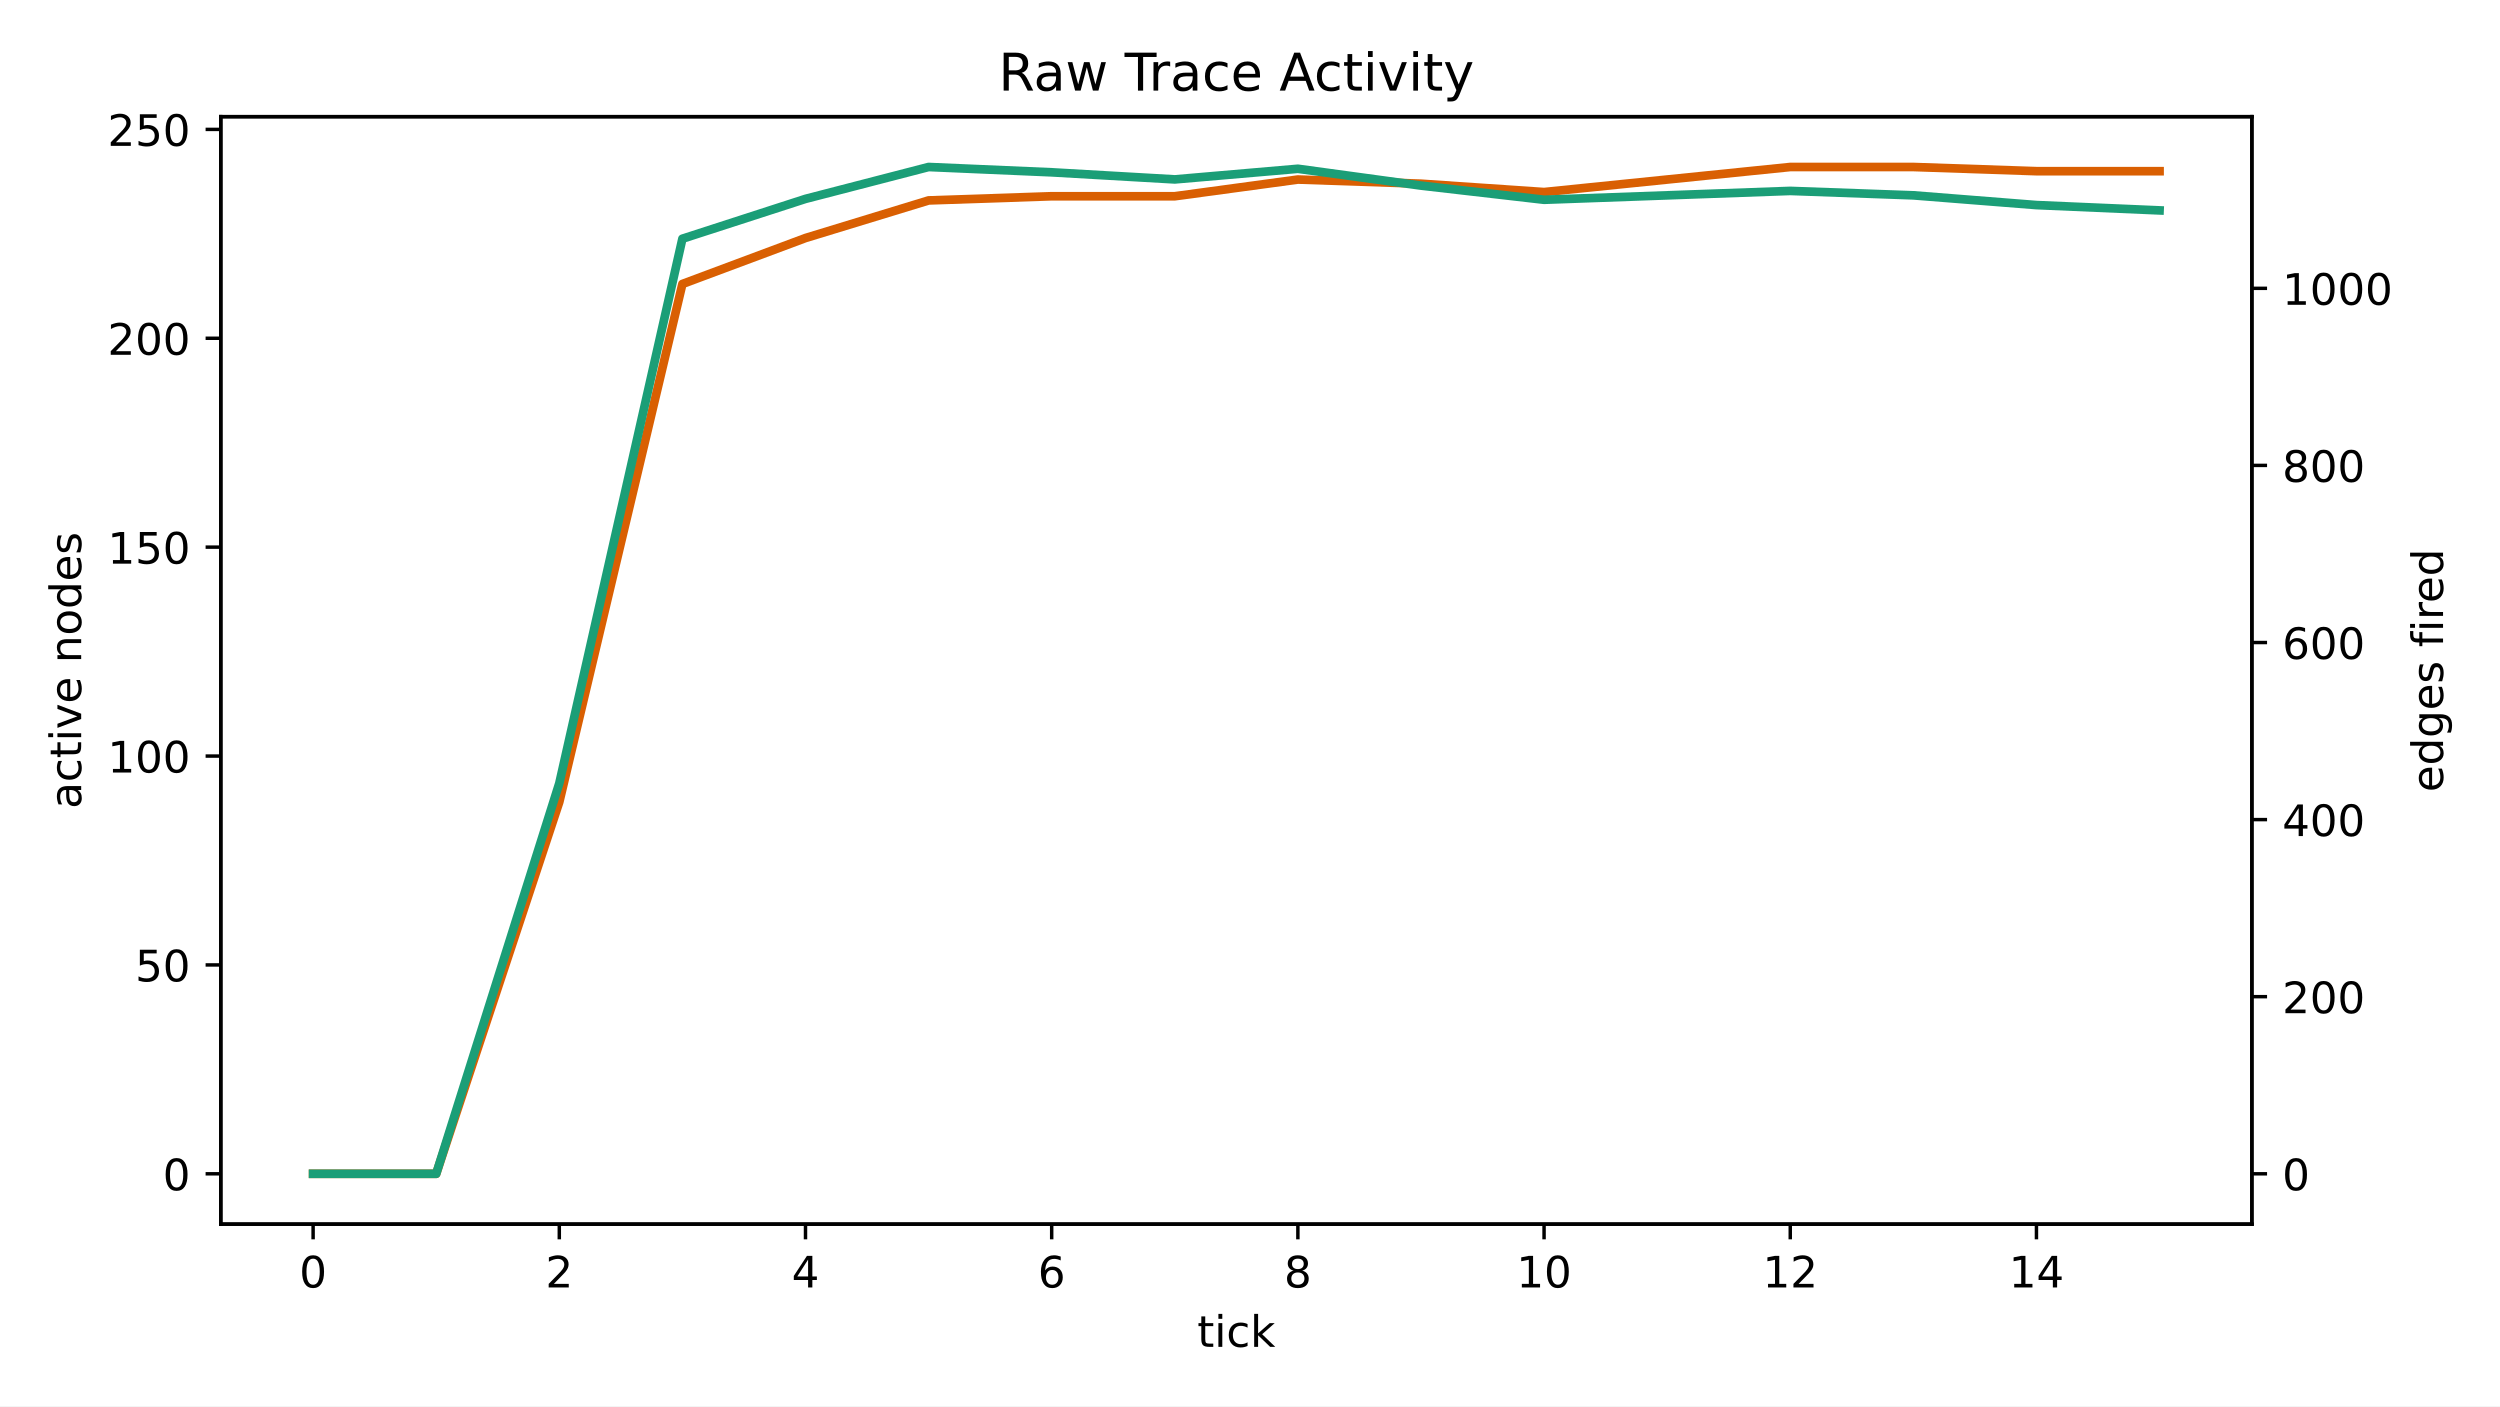
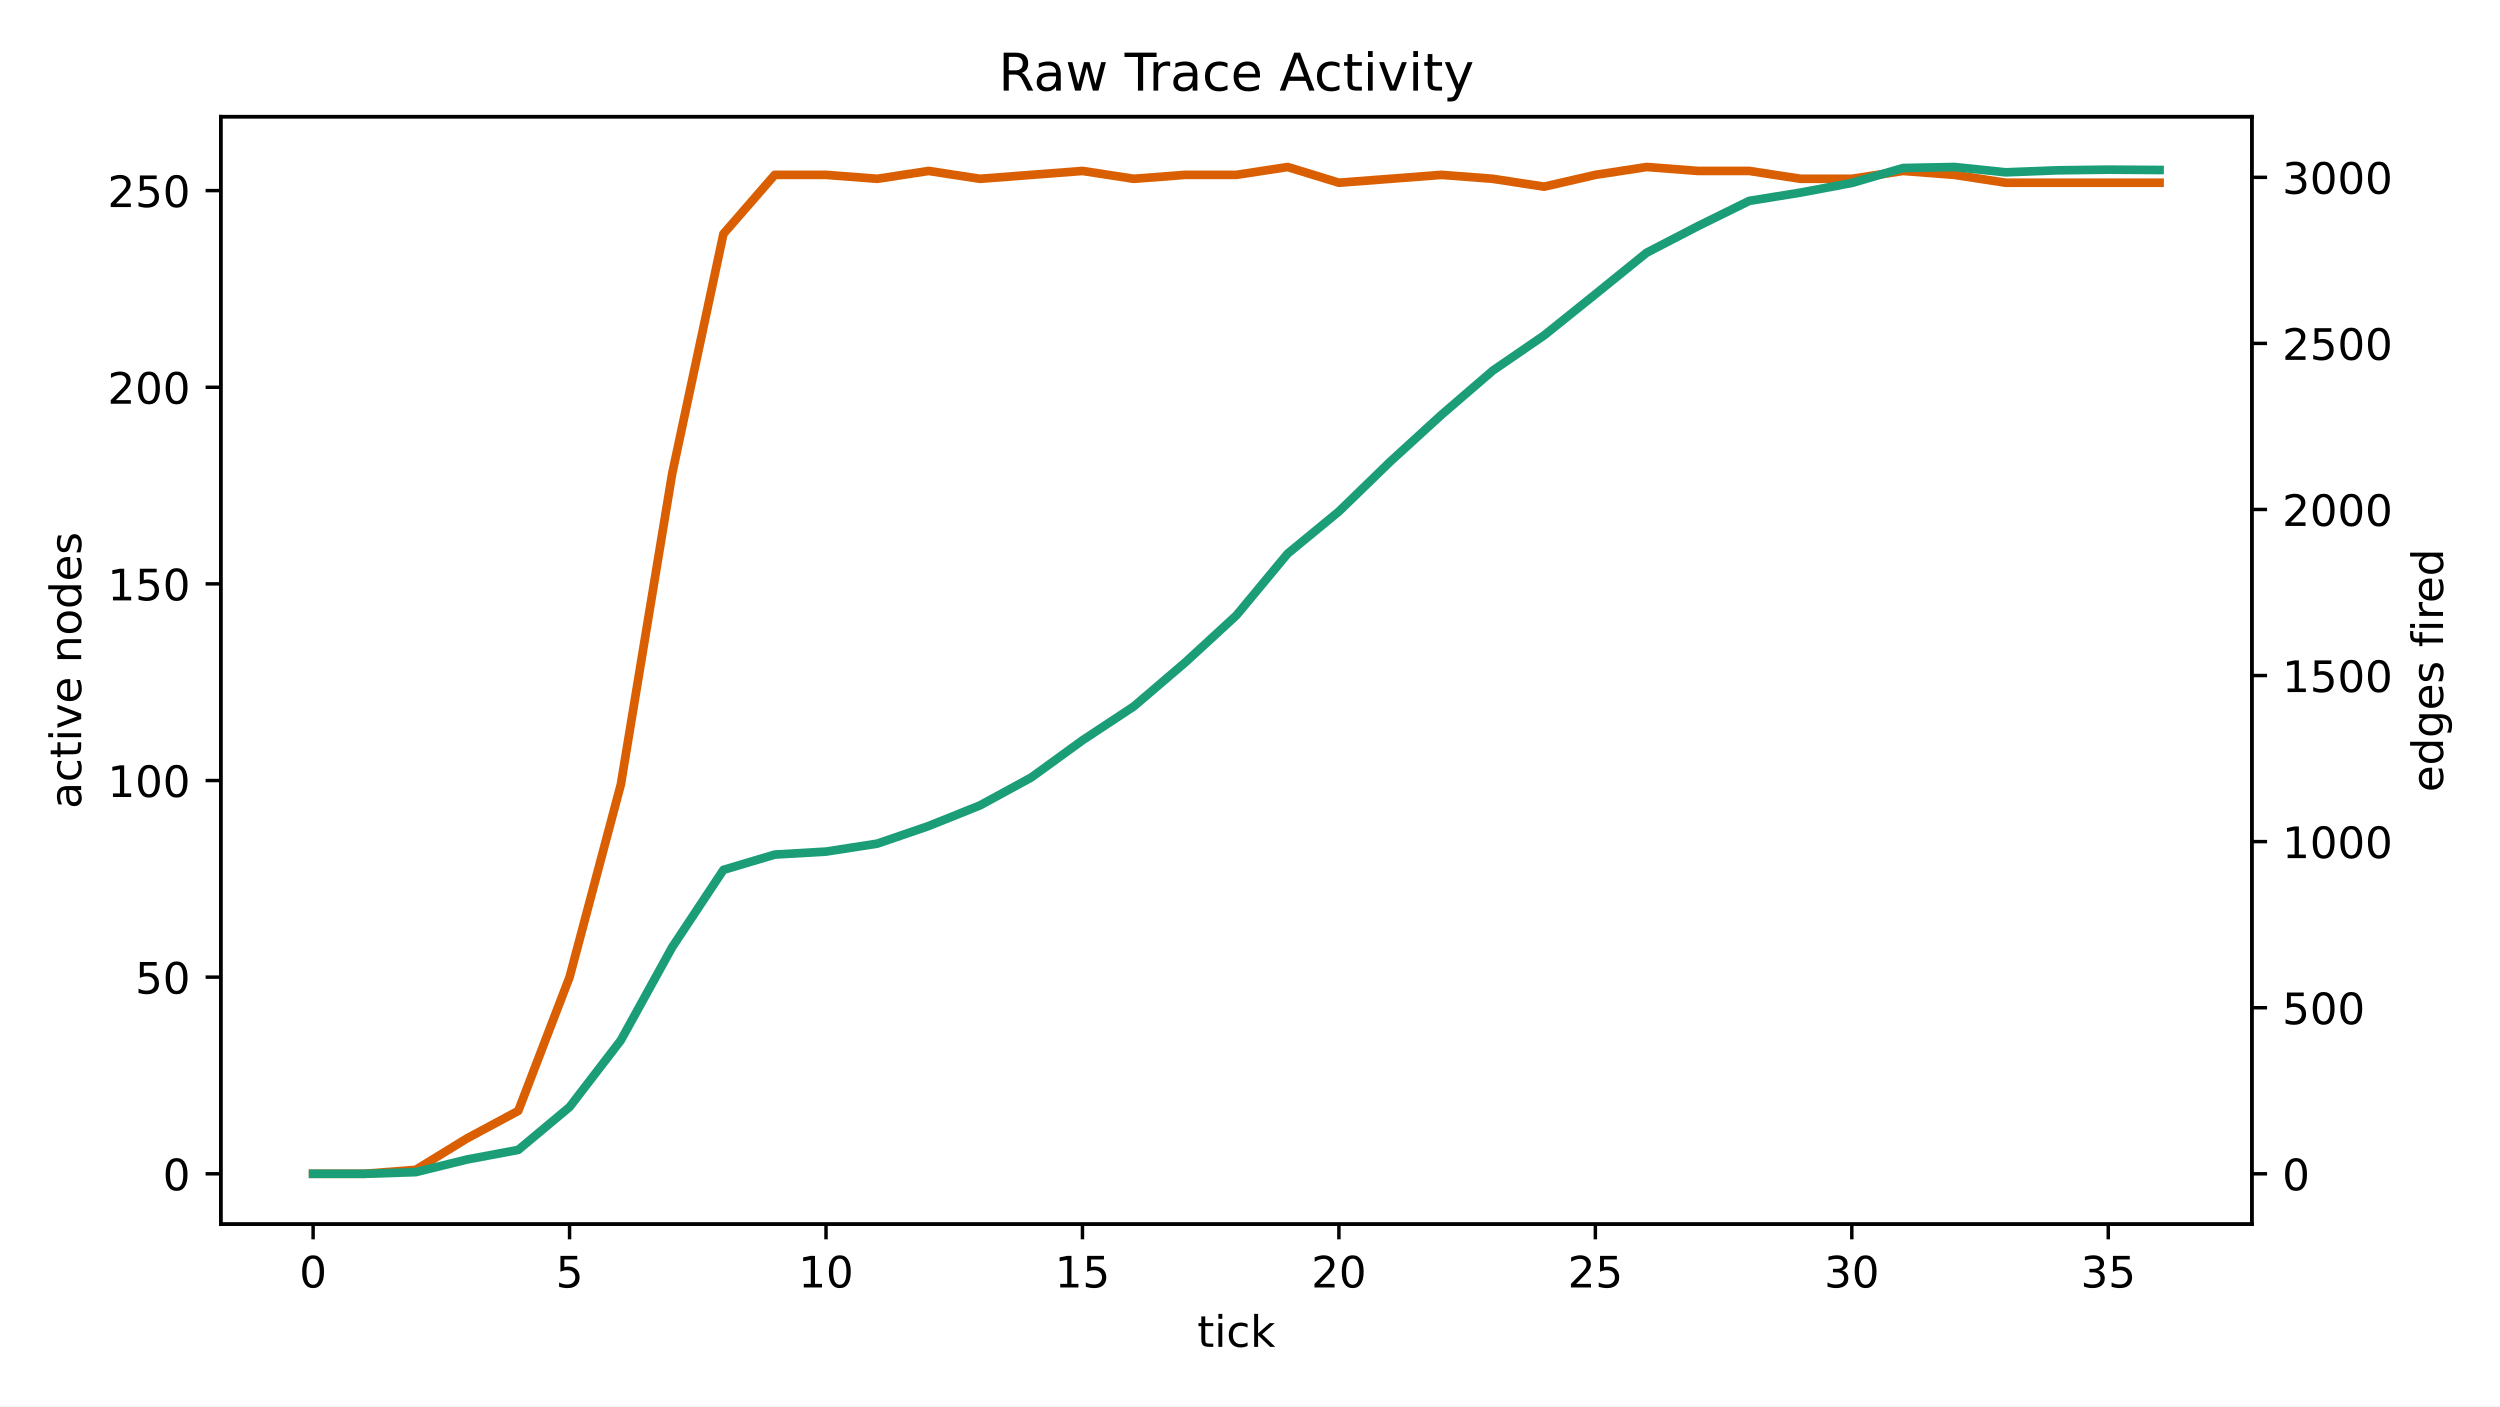
<svg xmlns="http://www.w3.org/2000/svg" xmlns:xlink="http://www.w3.org/1999/xlink" width="576pt" height="324pt" viewBox="0 0 576 324" version="1.1">
  <defs>
    <style type="text/css">*{stroke-linejoin: round; stroke-linecap: butt}</style>
  </defs>
  <g id="figure_1">
    <g id="patch_1">
      <path d="M 0 324  L 576 324  L 576 0  L 0 0  z " style="fill: #ffffff" />
    </g>
    <g id="axes_1">
      <g id="patch_2">
        <path d="M 50.87 282.04  L 518.83 282.04  L 518.83 26.88  L 50.87 26.88  z " style="fill: #ffffff" />
      </g>
      <g id="matplotlib.axis_1">
        <g id="xtick_1">
          <g id="line2d_1">
            <defs>
-               <path id="m3a7f577f02" d="M 0 0  L 0 3.5  " style="stroke: #000000; stroke-width: 0.8" />
-             </defs>
-             <g>
-               <use xlink:href="#m3a7f577f02" x="72.141" y="282.04" style="stroke: #000000; stroke-width: 0.8" />
+               <path id="m7f657292bb" d="M 0 0  L 0 3.5  " style="stroke: #000000; stroke-width: 0.8" />
+             </defs>
+             <g>
+               <use xlink:href="#m7f657292bb" x="72.141" y="282.04" style="stroke: #000000; stroke-width: 0.8" />
            </g>
          </g>
          <g id="text_1">
            <g transform="translate(68.95966 296.6384) scale(0.1 -0.1)">
              <defs>
                <path id="DejaVuSans-30" d="M 2034 4250  Q 1547 4250 1301 3770  Q 1056 3291 1056 2328  Q 1056 1369 1301 889  Q 1547 409 2034 409  Q 2525 409 2770 889  Q 3016 1369 3016 2328  Q 3016 3291 2770 3770  Q 2525 4250 2034 4250  z M 2034 4750  Q 2819 4750 3233 4129  Q 3647 3509 3647 2328  Q 3647 1150 3233 529  Q 2819 -91 2034 -91  Q 1250 -91 836 529  Q 422 1150 422 2328  Q 422 3509 836 4129  Q 1250 4750 2034 4750  z " transform="scale(0.015625)" />
              </defs>
              <use xlink:href="#DejaVuSans-30" />
            </g>
          </g>
        </g>
        <g id="xtick_2">
          <g id="line2d_2">
            <g>
-               <use xlink:href="#m3a7f577f02" x="128.863" y="282.04" style="stroke: #000000; stroke-width: 0.8" />
+               <use xlink:href="#m7f657292bb" x="131.227" y="282.04" style="stroke: #000000; stroke-width: 0.8" />
            </g>
          </g>
          <g id="text_2">
-             <g transform="translate(125.6821 296.6384) scale(0.1 -0.1)">
+             <g transform="translate(128.0455 296.6384) scale(0.1 -0.1)">
+               <defs>
+                 <path id="DejaVuSans-35" d="M 691 4666  L 3169 4666  L 3169 4134  L 1269 4134  L 1269 2991  Q 1406 3038 1543 3061  Q 1681 3084 1819 3084  Q 2600 3084 3056 2656  Q 3513 2228 3513 1497  Q 3513 744 3044 326  Q 2575 -91 1722 -91  Q 1428 -91 1123 -41  Q 819 9 494 109  L 494 744  Q 775 591 1075 516  Q 1375 441 1709 441  Q 2250 441 2565 725  Q 2881 1009 2881 1497  Q 2881 1984 2565 2268  Q 2250 2553 1709 2553  Q 1456 2553 1204 2497  Q 953 2441 691 2322  L 691 4666  z " transform="scale(0.015625)" />
+               </defs>
+               <use xlink:href="#DejaVuSans-35" />
+             </g>
+           </g>
+         </g>
+         <g id="xtick_3">
+           <g id="line2d_3">
+             <g>
+               <use xlink:href="#m7f657292bb" x="190.313" y="282.04" style="stroke: #000000; stroke-width: 0.8" />
+             </g>
+           </g>
+           <g id="text_3">
+             <g transform="translate(183.9501 296.6384) scale(0.1 -0.1)">
+               <defs>
+                 <path id="DejaVuSans-31" d="M 794 531  L 1825 531  L 1825 4091  L 703 3866  L 703 4441  L 1819 4666  L 2450 4666  L 2450 531  L 3481 531  L 3481 0  L 794 0  L 794 531  z " transform="scale(0.015625)" />
+               </defs>
+               <use xlink:href="#DejaVuSans-31" />
+               <use xlink:href="#DejaVuSans-30" transform="translate(63.62305 0)" />
+             </g>
+           </g>
+         </g>
+         <g id="xtick_4">
+           <g id="line2d_4">
+             <g>
+               <use xlink:href="#m7f657292bb" x="249.398" y="282.04" style="stroke: #000000; stroke-width: 0.8" />
+             </g>
+           </g>
+           <g id="text_4">
+             <g transform="translate(243.036 296.6384) scale(0.1 -0.1)">
+               <use xlink:href="#DejaVuSans-31" />
+               <use xlink:href="#DejaVuSans-35" transform="translate(63.62305 0)" />
+             </g>
+           </g>
+         </g>
+         <g id="xtick_5">
+           <g id="line2d_5">
+             <g>
+               <use xlink:href="#m7f657292bb" x="308.484" y="282.04" style="stroke: #000000; stroke-width: 0.8" />
+             </g>
+           </g>
+           <g id="text_5">
+             <g transform="translate(302.1218 296.6384) scale(0.1 -0.1)">
              <defs>
                <path id="DejaVuSans-32" d="M 1228 531  L 3431 531  L 3431 0  L 469 0  L 469 531  Q 828 903 1448 1529  Q 2069 2156 2228 2338  Q 2531 2678 2651 2914  Q 2772 3150 2772 3378  Q 2772 3750 2511 3984  Q 2250 4219 1831 4219  Q 1534 4219 1204 4116  Q 875 4013 500 3803  L 500 4441  Q 881 4594 1212 4672  Q 1544 4750 1819 4750  Q 2544 4750 2975 4387  Q 3406 4025 3406 3419  Q 3406 3131 3298 2873  Q 3191 2616 2906 2266  Q 2828 2175 2409 1742  Q 1991 1309 1228 531  z " transform="scale(0.015625)" />
              </defs>
              <use xlink:href="#DejaVuSans-32" />
-             </g>
-           </g>
-         </g>
-         <g id="xtick_3">
-           <g id="line2d_3">
-             <g>
-               <use xlink:href="#m3a7f577f02" x="185.586" y="282.04" style="stroke: #000000; stroke-width: 0.8" />
-             </g>
-           </g>
-           <g id="text_3">
-             <g transform="translate(182.4045 296.6384) scale(0.1 -0.1)">
-               <defs>
-                 <path id="DejaVuSans-34" d="M 2419 4116  L 825 1625  L 2419 1625  L 2419 4116  z M 2253 4666  L 3047 4666  L 3047 1625  L 3713 1625  L 3713 1100  L 3047 1100  L 3047 0  L 2419 0  L 2419 1100  L 313 1100  L 313 1709  L 2253 4666  z " transform="scale(0.015625)" />
-               </defs>
-               <use xlink:href="#DejaVuSans-34" />
-             </g>
-           </g>
-         </g>
-         <g id="xtick_4">
-           <g id="line2d_4">
-             <g>
-               <use xlink:href="#m3a7f577f02" x="242.308" y="282.04" style="stroke: #000000; stroke-width: 0.8" />
-             </g>
-           </g>
-           <g id="text_4">
-             <g transform="translate(239.1269 296.6384) scale(0.1 -0.1)">
-               <defs>
-                 <path id="DejaVuSans-36" d="M 2113 2584  Q 1688 2584 1439 2293  Q 1191 2003 1191 1497  Q 1191 994 1439 701  Q 1688 409 2113 409  Q 2538 409 2786 701  Q 3034 994 3034 1497  Q 3034 2003 2786 2293  Q 2538 2584 2113 2584  z M 3366 4563  L 3366 3988  Q 3128 4100 2886 4159  Q 2644 4219 2406 4219  Q 1781 4219 1451 3797  Q 1122 3375 1075 2522  Q 1259 2794 1537 2939  Q 1816 3084 2150 3084  Q 2853 3084 3261 2657  Q 3669 2231 3669 1497  Q 3669 778 3244 343  Q 2819 -91 2113 -91  Q 1303 -91 875 529  Q 447 1150 447 2328  Q 447 3434 972 4092  Q 1497 4750 2381 4750  Q 2619 4750 2861 4703  Q 3103 4656 3366 4563  z " transform="scale(0.015625)" />
-               </defs>
-               <use xlink:href="#DejaVuSans-36" />
-             </g>
-           </g>
-         </g>
-         <g id="xtick_5">
-           <g id="line2d_5">
-             <g>
-               <use xlink:href="#m3a7f577f02" x="299.031" y="282.04" style="stroke: #000000; stroke-width: 0.8" />
-             </g>
-           </g>
-           <g id="text_5">
-             <g transform="translate(295.8494 296.6384) scale(0.1 -0.1)">
-               <defs>
-                 <path id="DejaVuSans-38" d="M 2034 2216  Q 1584 2216 1326 1975  Q 1069 1734 1069 1313  Q 1069 891 1326 650  Q 1584 409 2034 409  Q 2484 409 2743 651  Q 3003 894 3003 1313  Q 3003 1734 2745 1975  Q 2488 2216 2034 2216  z M 1403 2484  Q 997 2584 770 2862  Q 544 3141 544 3541  Q 544 4100 942 4425  Q 1341 4750 2034 4750  Q 2731 4750 3128 4425  Q 3525 4100 3525 3541  Q 3525 3141 3298 2862  Q 3072 2584 2669 2484  Q 3125 2378 3379 2068  Q 3634 1759 3634 1313  Q 3634 634 3220 271  Q 2806 -91 2034 -91  Q 1263 -91 848 271  Q 434 634 434 1313  Q 434 1759 690 2068  Q 947 2378 1403 2484  z M 1172 3481  Q 1172 3119 1398 2916  Q 1625 2713 2034 2713  Q 2441 2713 2670 2916  Q 2900 3119 2900 3481  Q 2900 3844 2670 4047  Q 2441 4250 2034 4250  Q 1625 4250 1398 4047  Q 1172 3844 1172 3481  z " transform="scale(0.015625)" />
-               </defs>
-               <use xlink:href="#DejaVuSans-38" />
+               <use xlink:href="#DejaVuSans-30" transform="translate(63.62305 0)" />
            </g>
          </g>
        </g>
        <g id="xtick_6">
          <g id="line2d_6">
            <g>
-               <use xlink:href="#m3a7f577f02" x="355.753" y="282.04" style="stroke: #000000; stroke-width: 0.8" />
+               <use xlink:href="#m7f657292bb" x="367.57" y="282.04" style="stroke: #000000; stroke-width: 0.8" />
            </g>
          </g>
          <g id="text_6">
-             <g transform="translate(349.3905 296.6384) scale(0.1 -0.1)">
-               <defs>
-                 <path id="DejaVuSans-31" d="M 794 531  L 1825 531  L 1825 4091  L 703 3866  L 703 4441  L 1819 4666  L 2450 4666  L 2450 531  L 3481 531  L 3481 0  L 794 0  L 794 531  z " transform="scale(0.015625)" />
-               </defs>
-               <use xlink:href="#DejaVuSans-31" />
-               <use xlink:href="#DejaVuSans-30" transform="translate(63.62305 0)" />
+             <g transform="translate(361.2077 296.6384) scale(0.1 -0.1)">
+               <use xlink:href="#DejaVuSans-32" />
+               <use xlink:href="#DejaVuSans-35" transform="translate(63.62305 0)" />
            </g>
          </g>
        </g>
        <g id="xtick_7">
          <g id="line2d_7">
            <g>
-               <use xlink:href="#m3a7f577f02" x="412.475" y="282.04" style="stroke: #000000; stroke-width: 0.8" />
+               <use xlink:href="#m7f657292bb" x="426.656" y="282.04" style="stroke: #000000; stroke-width: 0.8" />
            </g>
          </g>
          <g id="text_7">
-             <g transform="translate(406.113 296.6384) scale(0.1 -0.1)">
-               <use xlink:href="#DejaVuSans-31" />
-               <use xlink:href="#DejaVuSans-32" transform="translate(63.62305 0)" />
+             <g transform="translate(420.2936 296.6384) scale(0.1 -0.1)">
+               <defs>
+                 <path id="DejaVuSans-33" d="M 2597 2516  Q 3050 2419 3304 2112  Q 3559 1806 3559 1356  Q 3559 666 3084 287  Q 2609 -91 1734 -91  Q 1441 -91 1130 -33  Q 819 25 488 141  L 488 750  Q 750 597 1062 519  Q 1375 441 1716 441  Q 2309 441 2620 675  Q 2931 909 2931 1356  Q 2931 1769 2642 2001  Q 2353 2234 1838 2234  L 1294 2234  L 1294 2753  L 1863 2753  Q 2328 2753 2575 2939  Q 2822 3125 2822 3475  Q 2822 3834 2567 4026  Q 2313 4219 1838 4219  Q 1578 4219 1281 4162  Q 984 4106 628 3988  L 628 4550  Q 988 4650 1302 4700  Q 1616 4750 1894 4750  Q 2613 4750 3031 4423  Q 3450 4097 3450 3541  Q 3450 3153 3228 2886  Q 3006 2619 2597 2516  z " transform="scale(0.015625)" />
+               </defs>
+               <use xlink:href="#DejaVuSans-33" />
+               <use xlink:href="#DejaVuSans-30" transform="translate(63.62305 0)" />
            </g>
          </g>
        </g>
        <g id="xtick_8">
          <g id="line2d_8">
            <g>
-               <use xlink:href="#m3a7f577f02" x="469.198" y="282.04" style="stroke: #000000; stroke-width: 0.8" />
+               <use xlink:href="#m7f657292bb" x="485.742" y="282.04" style="stroke: #000000; stroke-width: 0.8" />
            </g>
          </g>
          <g id="text_8">
-             <g transform="translate(462.8354 296.6384) scale(0.1 -0.1)">
-               <use xlink:href="#DejaVuSans-31" />
-               <use xlink:href="#DejaVuSans-34" transform="translate(63.62305 0)" />
+             <g transform="translate(479.3794 296.6384) scale(0.1 -0.1)">
+               <use xlink:href="#DejaVuSans-33" />
+               <use xlink:href="#DejaVuSans-35" transform="translate(63.62305 0)" />
            </g>
          </g>
        </g>
        <g id="text_9">
          <g transform="translate(275.8562 310.3166) scale(0.1 -0.1)">
            <defs>
              <path id="DejaVuSans-74" d="M 1172 4494  L 1172 3500  L 2356 3500  L 2356 3053  L 1172 3053  L 1172 1153  Q 1172 725 1289 603  Q 1406 481 1766 481  L 2356 481  L 2356 0  L 1766 0  Q 1100 0 847 248  Q 594 497 594 1153  L 594 3053  L 172 3053  L 172 3500  L 594 3500  L 594 4494  L 1172 4494  z " transform="scale(0.015625)" />
              <path id="DejaVuSans-69" d="M 603 3500  L 1178 3500  L 1178 0  L 603 0  L 603 3500  z M 603 4863  L 1178 4863  L 1178 4134  L 603 4134  L 603 4863  z " transform="scale(0.015625)" />
              <path id="DejaVuSans-63" d="M 3122 3366  L 3122 2828  Q 2878 2963 2633 3030  Q 2388 3097 2138 3097  Q 1578 3097 1268 2742  Q 959 2388 959 1747  Q 959 1106 1268 751  Q 1578 397 2138 397  Q 2388 397 2633 464  Q 2878 531 3122 666  L 3122 134  Q 2881 22 2623 -34  Q 2366 -91 2075 -91  Q 1284 -91 818 406  Q 353 903 353 1747  Q 353 2603 823 3093  Q 1294 3584 2113 3584  Q 2378 3584 2631 3529  Q 2884 3475 3122 3366  z " transform="scale(0.015625)" />
              <path id="DejaVuSans-6b" d="M 581 4863  L 1159 4863  L 1159 1991  L 2875 3500  L 3609 3500  L 1753 1863  L 3688 0  L 2938 0  L 1159 1709  L 1159 0  L 581 0  L 581 4863  z " transform="scale(0.015625)" />
            </defs>
            <use xlink:href="#DejaVuSans-74" />
            <use xlink:href="#DejaVuSans-69" transform="translate(39.20898 0)" />
            <use xlink:href="#DejaVuSans-63" transform="translate(66.99219 0)" />
            <use xlink:href="#DejaVuSans-6b" transform="translate(121.9727 0)" />
          </g>
        </g>
      </g>
      <g id="matplotlib.axis_2">
        <g id="ytick_1">
          <g id="line2d_9">
            <defs>
-               <path id="ma73ce1a099" d="M 0 0  L -3.5 0  " style="stroke: #000000; stroke-width: 0.8" />
-             </defs>
-             <g>
-               <use xlink:href="#ma73ce1a099" x="50.87" y="270.442" style="stroke: #000000; stroke-width: 0.8" />
+               <path id="m6735a2af7d" d="M 0 0  L -3.5 0  " style="stroke: #000000; stroke-width: 0.8" />
+             </defs>
+             <g>
+               <use xlink:href="#m6735a2af7d" x="50.87" y="270.442" style="stroke: #000000; stroke-width: 0.8" />
            </g>
          </g>
          <g id="text_10">
            <g transform="translate(37.5075 274.241) scale(0.1 -0.1)">
              <use xlink:href="#DejaVuSans-30" />
            </g>
          </g>
        </g>
        <g id="ytick_2">
          <g id="line2d_10">
            <g>
-               <use xlink:href="#ma73ce1a099" x="50.87" y="222.317" style="stroke: #000000; stroke-width: 0.8" />
+               <use xlink:href="#m6735a2af7d" x="50.87" y="225.136" style="stroke: #000000; stroke-width: 0.8" />
            </g>
          </g>
          <g id="text_11">
-             <g transform="translate(31.145 226.1158) scale(0.1 -0.1)">
-               <defs>
-                 <path id="DejaVuSans-35" d="M 691 4666  L 3169 4666  L 3169 4134  L 1269 4134  L 1269 2991  Q 1406 3038 1543 3061  Q 1681 3084 1819 3084  Q 2600 3084 3056 2656  Q 3513 2228 3513 1497  Q 3513 744 3044 326  Q 2575 -91 1722 -91  Q 1428 -91 1123 -41  Q 819 9 494 109  L 494 744  Q 775 591 1075 516  Q 1375 441 1709 441  Q 2250 441 2565 725  Q 2881 1009 2881 1497  Q 2881 1984 2565 2268  Q 2250 2553 1709 2553  Q 1456 2553 1204 2497  Q 953 2441 691 2322  L 691 4666  z " transform="scale(0.015625)" />
-               </defs>
+             <g transform="translate(31.145 228.9356) scale(0.1 -0.1)">
              <use xlink:href="#DejaVuSans-35" />
              <use xlink:href="#DejaVuSans-30" transform="translate(63.62305 0)" />
            </g>
          </g>
        </g>
        <g id="ytick_3">
          <g id="line2d_11">
            <g>
-               <use xlink:href="#ma73ce1a099" x="50.87" y="174.191" style="stroke: #000000; stroke-width: 0.8" />
+               <use xlink:href="#m6735a2af7d" x="50.87" y="179.831" style="stroke: #000000; stroke-width: 0.8" />
            </g>
          </g>
          <g id="text_12">
-             <g transform="translate(24.7825 177.9906) scale(0.1 -0.1)">
+             <g transform="translate(24.7825 183.6302) scale(0.1 -0.1)">
              <use xlink:href="#DejaVuSans-31" />
              <use xlink:href="#DejaVuSans-30" transform="translate(63.62305 0)" />
              <use xlink:href="#DejaVuSans-30" transform="translate(127.2461 0)" />
            </g>
          </g>
        </g>
        <g id="ytick_4">
          <g id="line2d_12">
            <g>
-               <use xlink:href="#ma73ce1a099" x="50.87" y="126.066" style="stroke: #000000; stroke-width: 0.8" />
+               <use xlink:href="#m6735a2af7d" x="50.87" y="134.526" style="stroke: #000000; stroke-width: 0.8" />
            </g>
          </g>
          <g id="text_13">
-             <g transform="translate(24.7825 129.8653) scale(0.1 -0.1)">
+             <g transform="translate(24.7825 138.3248) scale(0.1 -0.1)">
              <use xlink:href="#DejaVuSans-31" />
              <use xlink:href="#DejaVuSans-35" transform="translate(63.62305 0)" />
              <use xlink:href="#DejaVuSans-30" transform="translate(127.2461 0)" />
            </g>
          </g>
        </g>
        <g id="ytick_5">
          <g id="line2d_13">
            <g>
-               <use xlink:href="#ma73ce1a099" x="50.87" y="77.941" style="stroke: #000000; stroke-width: 0.8" />
+               <use xlink:href="#m6735a2af7d" x="50.87" y="89.22" style="stroke: #000000; stroke-width: 0.8" />
            </g>
          </g>
          <g id="text_14">
-             <g transform="translate(24.7825 81.74009) scale(0.1 -0.1)">
+             <g transform="translate(24.7825 93.01945) scale(0.1 -0.1)">
              <use xlink:href="#DejaVuSans-32" />
              <use xlink:href="#DejaVuSans-30" transform="translate(63.62305 0)" />
              <use xlink:href="#DejaVuSans-30" transform="translate(127.2461 0)" />
            </g>
          </g>
        </g>
        <g id="ytick_6">
          <g id="line2d_14">
            <g>
-               <use xlink:href="#ma73ce1a099" x="50.87" y="29.816" style="stroke: #000000; stroke-width: 0.8" />
+               <use xlink:href="#m6735a2af7d" x="50.87" y="43.915" style="stroke: #000000; stroke-width: 0.8" />
            </g>
          </g>
          <g id="text_15">
-             <g transform="translate(24.7825 33.61486) scale(0.1 -0.1)">
+             <g transform="translate(24.7825 47.71405) scale(0.1 -0.1)">
              <use xlink:href="#DejaVuSans-32" />
              <use xlink:href="#DejaVuSans-35" transform="translate(63.62305 0)" />
              <use xlink:href="#DejaVuSans-30" transform="translate(127.2461 0)" />
            </g>
          </g>
        </g>
        <g id="text_16">
          <g transform="translate(18.70281 186.3311) rotate(-90) scale(0.1 -0.1)">
            <defs>
              <path id="DejaVuSans-61" d="M 2194 1759  Q 1497 1759 1228 1600  Q 959 1441 959 1056  Q 959 750 1161 570  Q 1363 391 1709 391  Q 2188 391 2477 730  Q 2766 1069 2766 1631  L 2766 1759  L 2194 1759  z M 3341 1997  L 3341 0  L 2766 0  L 2766 531  Q 2569 213 2275 61  Q 1981 -91 1556 -91  Q 1019 -91 701 211  Q 384 513 384 1019  Q 384 1609 779 1909  Q 1175 2209 1959 2209  L 2766 2209  L 2766 2266  Q 2766 2663 2505 2880  Q 2244 3097 1772 3097  Q 1472 3097 1187 3025  Q 903 2953 641 2809  L 641 3341  Q 956 3463 1253 3523  Q 1550 3584 1831 3584  Q 2591 3584 2966 3190  Q 3341 2797 3341 1997  z " transform="scale(0.015625)" />
              <path id="DejaVuSans-76" d="M 191 3500  L 800 3500  L 1894 563  L 2988 3500  L 3597 3500  L 2284 0  L 1503 0  L 191 3500  z " transform="scale(0.015625)" />
              <path id="DejaVuSans-65" d="M 3597 1894  L 3597 1613  L 953 1613  Q 991 1019 1311 708  Q 1631 397 2203 397  Q 2534 397 2845 478  Q 3156 559 3463 722  L 3463 178  Q 3153 47 2828 -22  Q 2503 -91 2169 -91  Q 1331 -91 842 396  Q 353 884 353 1716  Q 353 2575 817 3079  Q 1281 3584 2069 3584  Q 2775 3584 3186 3129  Q 3597 2675 3597 1894  z M 3022 2063  Q 3016 2534 2758 2815  Q 2500 3097 2075 3097  Q 1594 3097 1305 2825  Q 1016 2553 972 2059  L 3022 2063  z " transform="scale(0.015625)" />
              <path id="DejaVuSans-20" transform="scale(0.015625)" />
              <path id="DejaVuSans-6e" d="M 3513 2113  L 3513 0  L 2938 0  L 2938 2094  Q 2938 2591 2744 2837  Q 2550 3084 2163 3084  Q 1697 3084 1428 2787  Q 1159 2491 1159 1978  L 1159 0  L 581 0  L 581 3500  L 1159 3500  L 1159 2956  Q 1366 3272 1645 3428  Q 1925 3584 2291 3584  Q 2894 3584 3203 3211  Q 3513 2838 3513 2113  z " transform="scale(0.015625)" />
              <path id="DejaVuSans-6f" d="M 1959 3097  Q 1497 3097 1228 2736  Q 959 2375 959 1747  Q 959 1119 1226 758  Q 1494 397 1959 397  Q 2419 397 2687 759  Q 2956 1122 2956 1747  Q 2956 2369 2687 2733  Q 2419 3097 1959 3097  z M 1959 3584  Q 2709 3584 3137 3096  Q 3566 2609 3566 1747  Q 3566 888 3137 398  Q 2709 -91 1959 -91  Q 1206 -91 779 398  Q 353 888 353 1747  Q 353 2609 779 3096  Q 1206 3584 1959 3584  z " transform="scale(0.015625)" />
              <path id="DejaVuSans-64" d="M 2906 2969  L 2906 4863  L 3481 4863  L 3481 0  L 2906 0  L 2906 525  Q 2725 213 2448 61  Q 2172 -91 1784 -91  Q 1150 -91 751 415  Q 353 922 353 1747  Q 353 2572 751 3078  Q 1150 3584 1784 3584  Q 2172 3584 2448 3432  Q 2725 3281 2906 2969  z M 947 1747  Q 947 1113 1208 752  Q 1469 391 1925 391  Q 2381 391 2643 752  Q 2906 1113 2906 1747  Q 2906 2381 2643 2742  Q 2381 3103 1925 3103  Q 1469 3103 1208 2742  Q 947 2381 947 1747  z " transform="scale(0.015625)" />
              <path id="DejaVuSans-73" d="M 2834 3397  L 2834 2853  Q 2591 2978 2328 3040  Q 2066 3103 1784 3103  Q 1356 3103 1142 2972  Q 928 2841 928 2578  Q 928 2378 1081 2264  Q 1234 2150 1697 2047  L 1894 2003  Q 2506 1872 2764 1633  Q 3022 1394 3022 966  Q 3022 478 2636 193  Q 2250 -91 1575 -91  Q 1294 -91 989 -36  Q 684 19 347 128  L 347 722  Q 666 556 975 473  Q 1284 391 1588 391  Q 1994 391 2212 530  Q 2431 669 2431 922  Q 2431 1156 2273 1281  Q 2116 1406 1581 1522  L 1381 1569  Q 847 1681 609 1914  Q 372 2147 372 2553  Q 372 3047 722 3315  Q 1072 3584 1716 3584  Q 2034 3584 2315 3537  Q 2597 3491 2834 3397  z " transform="scale(0.015625)" />
            </defs>
            <use xlink:href="#DejaVuSans-61" />
            <use xlink:href="#DejaVuSans-63" transform="translate(61.2793 0)" />
            <use xlink:href="#DejaVuSans-74" transform="translate(116.2598 0)" />
            <use xlink:href="#DejaVuSans-69" transform="translate(155.4688 0)" />
            <use xlink:href="#DejaVuSans-76" transform="translate(183.252 0)" />
            <use xlink:href="#DejaVuSans-65" transform="translate(242.4316 0)" />
            <use xlink:href="#DejaVuSans-20" transform="translate(303.9551 0)" />
            <use xlink:href="#DejaVuSans-6e" transform="translate(335.7422 0)" />
            <use xlink:href="#DejaVuSans-6f" transform="translate(399.1211 0)" />
            <use xlink:href="#DejaVuSans-64" transform="translate(460.3027 0)" />
            <use xlink:href="#DejaVuSans-65" transform="translate(523.7793 0)" />
            <use xlink:href="#DejaVuSans-73" transform="translate(585.3027 0)" />
          </g>
        </g>
      </g>
      <g id="line2d_15">
-         <path d="M 72.141 270.442  L 100.502 270.442  L 128.863 184.779  L 157.225 65.428  L 185.586 54.841  L 213.947 46.178  L 242.308 45.216  L 270.669 45.216  L 299.031 41.366  L 327.392 42.328  L 355.753 44.253  L 384.114 41.366  L 412.475 38.478  L 440.837 38.478  L 469.198 39.441  L 497.559 39.441  " clip-path="url(#pb1fb5e1e55)" style="fill: none; stroke: #d95f02; stroke-width: 2; stroke-linecap: square" />
+         <path d="M 72.141 270.442  L 83.958 270.442  L 95.775 269.536  L 107.592 262.287  L 119.41 255.944  L 131.227 225.136  L 143.044 180.737  L 154.861 109.155  L 166.678 53.882  L 178.495 40.29  L 190.313 40.29  L 202.13 41.197  L 213.947 39.384  L 225.764 41.197  L 237.581 40.29  L 249.398 39.384  L 261.216 41.197  L 273.033 40.29  L 284.85 40.29  L 296.667 38.478  L 308.484 42.103  L 320.302 41.197  L 332.119 40.29  L 343.936 41.197  L 355.753 43.009  L 367.57 40.29  L 379.387 38.478  L 391.205 39.384  L 403.022 39.384  L 414.839 41.197  L 426.656 41.197  L 438.473 39.384  L 450.29 40.29  L 462.108 42.103  L 473.925 42.103  L 485.742 42.103  L 497.559 42.103  " clip-path="url(#pd988ecf920)" style="fill: none; stroke: #d95f02; stroke-width: 2; stroke-linecap: square" />
      </g>
      <g id="patch_3">
        <path d="M 50.87 282.04  L 50.87 26.88  " style="fill: none; stroke: #000000; stroke-width: 0.8; stroke-linejoin: miter; stroke-linecap: square" />
      </g>
      <g id="patch_4">
        <path d="M 518.83 282.04  L 518.83 26.88  " style="fill: none; stroke: #000000; stroke-width: 0.8; stroke-linejoin: miter; stroke-linecap: square" />
      </g>
      <g id="patch_5">
        <path d="M 50.87 282.04  L 518.83 282.04  " style="fill: none; stroke: #000000; stroke-width: 0.8; stroke-linejoin: miter; stroke-linecap: square" />
      </g>
      <g id="patch_6">
        <path d="M 50.87 26.88  L 518.83 26.88  " style="fill: none; stroke: #000000; stroke-width: 0.8; stroke-linejoin: miter; stroke-linecap: square" />
      </g>
      <g id="text_17">
        <g transform="translate(230.0653 20.88) scale(0.12 -0.12)">
          <defs>
            <path id="DejaVuSans-52" d="M 2841 2188  Q 3044 2119 3236 1894  Q 3428 1669 3622 1275  L 4263 0  L 3584 0  L 2988 1197  Q 2756 1666 2539 1819  Q 2322 1972 1947 1972  L 1259 1972  L 1259 0  L 628 0  L 628 4666  L 2053 4666  Q 2853 4666 3247 4331  Q 3641 3997 3641 3322  Q 3641 2881 3436 2590  Q 3231 2300 2841 2188  z M 1259 4147  L 1259 2491  L 2053 2491  Q 2509 2491 2742 2702  Q 2975 2913 2975 3322  Q 2975 3731 2742 3939  Q 2509 4147 2053 4147  L 1259 4147  z " transform="scale(0.015625)" />
            <path id="DejaVuSans-77" d="M 269 3500  L 844 3500  L 1563 769  L 2278 3500  L 2956 3500  L 3675 769  L 4391 3500  L 4966 3500  L 4050 0  L 3372 0  L 2619 2869  L 1863 0  L 1184 0  L 269 3500  z " transform="scale(0.015625)" />
            <path id="DejaVuSans-54" d="M -19 4666  L 3928 4666  L 3928 4134  L 2272 4134  L 2272 0  L 1638 0  L 1638 4134  L -19 4134  L -19 4666  z " transform="scale(0.015625)" />
            <path id="DejaVuSans-72" d="M 2631 2963  Q 2534 3019 2420 3045  Q 2306 3072 2169 3072  Q 1681 3072 1420 2755  Q 1159 2438 1159 1844  L 1159 0  L 581 0  L 581 3500  L 1159 3500  L 1159 2956  Q 1341 3275 1631 3429  Q 1922 3584 2338 3584  Q 2397 3584 2469 3576  Q 2541 3569 2628 3553  L 2631 2963  z " transform="scale(0.015625)" />
            <path id="DejaVuSans-41" d="M 2188 4044  L 1331 1722  L 3047 1722  L 2188 4044  z M 1831 4666  L 2547 4666  L 4325 0  L 3669 0  L 3244 1197  L 1141 1197  L 716 0  L 50 0  L 1831 4666  z " transform="scale(0.015625)" />
            <path id="DejaVuSans-79" d="M 2059 -325  Q 1816 -950 1584 -1140  Q 1353 -1331 966 -1331  L 506 -1331  L 506 -850  L 844 -850  Q 1081 -850 1212 -737  Q 1344 -625 1503 -206  L 1606 56  L 191 3500  L 800 3500  L 1894 763  L 2988 3500  L 3597 3500  L 2059 -325  z " transform="scale(0.015625)" />
          </defs>
          <use xlink:href="#DejaVuSans-52" />
          <use xlink:href="#DejaVuSans-61" transform="translate(67.23242 0)" />
          <use xlink:href="#DejaVuSans-77" transform="translate(128.5117 0)" />
          <use xlink:href="#DejaVuSans-20" transform="translate(210.2988 0)" />
          <use xlink:href="#DejaVuSans-54" transform="translate(242.0859 0)" />
          <use xlink:href="#DejaVuSans-72" transform="translate(288.4199 0)" />
          <use xlink:href="#DejaVuSans-61" transform="translate(329.5332 0)" />
          <use xlink:href="#DejaVuSans-63" transform="translate(390.8125 0)" />
          <use xlink:href="#DejaVuSans-65" transform="translate(445.793 0)" />
          <use xlink:href="#DejaVuSans-20" transform="translate(507.3164 0)" />
          <use xlink:href="#DejaVuSans-41" transform="translate(539.1035 0)" />
          <use xlink:href="#DejaVuSans-63" transform="translate(605.7617 0)" />
          <use xlink:href="#DejaVuSans-74" transform="translate(660.7422 0)" />
          <use xlink:href="#DejaVuSans-69" transform="translate(699.9512 0)" />
          <use xlink:href="#DejaVuSans-76" transform="translate(727.7344 0)" />
          <use xlink:href="#DejaVuSans-69" transform="translate(786.9141 0)" />
          <use xlink:href="#DejaVuSans-74" transform="translate(814.6973 0)" />
          <use xlink:href="#DejaVuSans-79" transform="translate(853.9062 0)" />
        </g>
      </g>
    </g>
    <g id="axes_2">
      <g id="matplotlib.axis_3">
        <g id="ytick_7">
          <g id="line2d_16">
            <defs>
-               <path id="mbf7dd00c76" d="M 0 0  L 3.5 0  " style="stroke: #000000; stroke-width: 0.8" />
-             </defs>
-             <g>
-               <use xlink:href="#mbf7dd00c76" x="518.83" y="270.442" style="stroke: #000000; stroke-width: 0.8" />
+               <path id="m94cd3cfa90" d="M 0 0  L 3.5 0  " style="stroke: #000000; stroke-width: 0.8" />
+             </defs>
+             <g>
+               <use xlink:href="#m94cd3cfa90" x="518.83" y="270.442" style="stroke: #000000; stroke-width: 0.8" />
            </g>
          </g>
          <g id="text_18">
            <g transform="translate(525.83 274.241) scale(0.1 -0.1)">
              <use xlink:href="#DejaVuSans-30" />
            </g>
          </g>
        </g>
        <g id="ytick_8">
          <g id="line2d_17">
            <g>
-               <use xlink:href="#mbf7dd00c76" x="518.83" y="229.639" style="stroke: #000000; stroke-width: 0.8" />
+               <use xlink:href="#m94cd3cfa90" x="518.83" y="232.177" style="stroke: #000000; stroke-width: 0.8" />
            </g>
          </g>
          <g id="text_19">
-             <g transform="translate(525.83 233.4383) scale(0.1 -0.1)">
-               <use xlink:href="#DejaVuSans-32" />
+             <g transform="translate(525.83 235.9758) scale(0.1 -0.1)">
+               <use xlink:href="#DejaVuSans-35" />
              <use xlink:href="#DejaVuSans-30" transform="translate(63.62305 0)" />
              <use xlink:href="#DejaVuSans-30" transform="translate(127.2461 0)" />
            </g>
          </g>
        </g>
        <g id="ytick_9">
          <g id="line2d_18">
            <g>
-               <use xlink:href="#mbf7dd00c76" x="518.83" y="188.836" style="stroke: #000000; stroke-width: 0.8" />
+               <use xlink:href="#m94cd3cfa90" x="518.83" y="193.911" style="stroke: #000000; stroke-width: 0.8" />
            </g>
          </g>
          <g id="text_20">
-             <g transform="translate(525.83 192.6355) scale(0.1 -0.1)">
-               <use xlink:href="#DejaVuSans-34" />
-               <use xlink:href="#DejaVuSans-30" transform="translate(63.62305 0)" />
-               <use xlink:href="#DejaVuSans-30" transform="translate(127.2461 0)" />
+             <g transform="translate(525.83 197.7106) scale(0.1 -0.1)">
+               <use xlink:href="#DejaVuSans-31" />
+               <use xlink:href="#DejaVuSans-30" transform="translate(63.62305 0)" />
+               <use xlink:href="#DejaVuSans-30" transform="translate(127.2461 0)" />
+               <use xlink:href="#DejaVuSans-30" transform="translate(190.8691 0)" />
            </g>
          </g>
        </g>
        <g id="ytick_10">
          <g id="line2d_19">
            <g>
-               <use xlink:href="#mbf7dd00c76" x="518.83" y="148.034" style="stroke: #000000; stroke-width: 0.8" />
+               <use xlink:href="#m94cd3cfa90" x="518.83" y="155.646" style="stroke: #000000; stroke-width: 0.8" />
            </g>
          </g>
          <g id="text_21">
-             <g transform="translate(525.83 151.8328) scale(0.1 -0.1)">
-               <use xlink:href="#DejaVuSans-36" />
-               <use xlink:href="#DejaVuSans-30" transform="translate(63.62305 0)" />
-               <use xlink:href="#DejaVuSans-30" transform="translate(127.2461 0)" />
+             <g transform="translate(525.83 159.4454) scale(0.1 -0.1)">
+               <use xlink:href="#DejaVuSans-31" />
+               <use xlink:href="#DejaVuSans-35" transform="translate(63.62305 0)" />
+               <use xlink:href="#DejaVuSans-30" transform="translate(127.2461 0)" />
+               <use xlink:href="#DejaVuSans-30" transform="translate(190.8691 0)" />
            </g>
          </g>
        </g>
        <g id="ytick_11">
          <g id="line2d_20">
            <g>
-               <use xlink:href="#mbf7dd00c76" x="518.83" y="107.231" style="stroke: #000000; stroke-width: 0.8" />
+               <use xlink:href="#m94cd3cfa90" x="518.83" y="117.381" style="stroke: #000000; stroke-width: 0.8" />
            </g>
          </g>
          <g id="text_22">
-             <g transform="translate(525.83 111.03) scale(0.1 -0.1)">
-               <use xlink:href="#DejaVuSans-38" />
-               <use xlink:href="#DejaVuSans-30" transform="translate(63.62305 0)" />
-               <use xlink:href="#DejaVuSans-30" transform="translate(127.2461 0)" />
+             <g transform="translate(525.83 121.1802) scale(0.1 -0.1)">
+               <use xlink:href="#DejaVuSans-32" />
+               <use xlink:href="#DejaVuSans-30" transform="translate(63.62305 0)" />
+               <use xlink:href="#DejaVuSans-30" transform="translate(127.2461 0)" />
+               <use xlink:href="#DejaVuSans-30" transform="translate(190.8691 0)" />
            </g>
          </g>
        </g>
        <g id="ytick_12">
          <g id="line2d_21">
            <g>
-               <use xlink:href="#mbf7dd00c76" x="518.83" y="66.428" style="stroke: #000000; stroke-width: 0.8" />
+               <use xlink:href="#m94cd3cfa90" x="518.83" y="79.116" style="stroke: #000000; stroke-width: 0.8" />
            </g>
          </g>
          <g id="text_23">
-             <g transform="translate(525.83 70.22728) scale(0.1 -0.1)">
-               <use xlink:href="#DejaVuSans-31" />
-               <use xlink:href="#DejaVuSans-30" transform="translate(63.62305 0)" />
+             <g transform="translate(525.83 82.91504) scale(0.1 -0.1)">
+               <use xlink:href="#DejaVuSans-32" />
+               <use xlink:href="#DejaVuSans-35" transform="translate(63.62305 0)" />
              <use xlink:href="#DejaVuSans-30" transform="translate(127.2461 0)" />
              <use xlink:href="#DejaVuSans-30" transform="translate(190.8691 0)" />
            </g>
          </g>
        </g>
-         <g id="text_24">
+         <g id="ytick_13">
+           <g id="line2d_22">
+             <g>
+               <use xlink:href="#m94cd3cfa90" x="518.83" y="40.851" style="stroke: #000000; stroke-width: 0.8" />
+             </g>
+           </g>
+           <g id="text_24">
+             <g transform="translate(525.83 44.64984) scale(0.1 -0.1)">
+               <use xlink:href="#DejaVuSans-33" />
+               <use xlink:href="#DejaVuSans-30" transform="translate(63.62305 0)" />
+               <use xlink:href="#DejaVuSans-30" transform="translate(127.2461 0)" />
+               <use xlink:href="#DejaVuSans-30" transform="translate(190.8691 0)" />
+             </g>
+           </g>
+         </g>
+         <g id="text_25">
          <g transform="translate(562.8784 182.4983) rotate(-90) scale(0.1 -0.1)">
            <defs>
              <path id="DejaVuSans-67" d="M 2906 1791  Q 2906 2416 2648 2759  Q 2391 3103 1925 3103  Q 1463 3103 1205 2759  Q 947 2416 947 1791  Q 947 1169 1205 825  Q 1463 481 1925 481  Q 2391 481 2648 825  Q 2906 1169 2906 1791  z M 3481 434  Q 3481 -459 3084 -895  Q 2688 -1331 1869 -1331  Q 1566 -1331 1297 -1286  Q 1028 -1241 775 -1147  L 775 -588  Q 1028 -725 1275 -790  Q 1522 -856 1778 -856  Q 2344 -856 2625 -561  Q 2906 -266 2906 331  L 2906 616  Q 2728 306 2450 153  Q 2172 0 1784 0  Q 1141 0 747 490  Q 353 981 353 1791  Q 353 2603 747 3093  Q 1141 3584 1784 3584  Q 2172 3584 2450 3431  Q 2728 3278 2906 2969  L 2906 3500  L 3481 3500  L 3481 434  z " transform="scale(0.015625)" />
              <path id="DejaVuSans-66" d="M 2375 4863  L 2375 4384  L 1825 4384  Q 1516 4384 1395 4259  Q 1275 4134 1275 3809  L 1275 3500  L 2222 3500  L 2222 3053  L 1275 3053  L 1275 0  L 697 0  L 697 3053  L 147 3053  L 147 3500  L 697 3500  L 697 3744  Q 697 4328 969 4595  Q 1241 4863 1831 4863  L 2375 4863  z " transform="scale(0.015625)" />
            </defs>
            <use xlink:href="#DejaVuSans-65" />
            <use xlink:href="#DejaVuSans-64" transform="translate(61.52344 0)" />
            <use xlink:href="#DejaVuSans-67" transform="translate(125 0)" />
            <use xlink:href="#DejaVuSans-65" transform="translate(188.4766 0)" />
            <use xlink:href="#DejaVuSans-73" transform="translate(250 0)" />
            <use xlink:href="#DejaVuSans-20" transform="translate(302.0996 0)" />
            <use xlink:href="#DejaVuSans-66" transform="translate(333.8867 0)" />
            <use xlink:href="#DejaVuSans-69" transform="translate(369.0918 0)" />
            <use xlink:href="#DejaVuSans-72" transform="translate(396.875 0)" />
            <use xlink:href="#DejaVuSans-65" transform="translate(435.7383 0)" />
            <use xlink:href="#DejaVuSans-64" transform="translate(497.2617 0)" />
          </g>
        </g>
      </g>
-       <g id="line2d_22">
-         <path d="M 72.141 270.442  L 100.502 270.442  L 128.863 180.472  L 157.225 55.003  L 185.586 45.823  L 213.947 38.478  L 242.308 39.702  L 270.669 41.334  L 299.031 38.886  L 327.392 42.762  L 355.753 46.027  L 384.114 45.007  L 412.475 43.987  L 440.837 45.007  L 469.198 47.251  L 497.559 48.475  " clip-path="url(#pb1fb5e1e55)" style="fill: none; stroke: #1b9e77; stroke-width: 2; stroke-linecap: square" />
+       <g id="line2d_23">
+         <path d="M 72.141 270.442  L 83.958 270.442  L 95.775 270.059  L 107.592 267.151  L 119.41 264.932  L 131.227 255.059  L 143.044 239.677  L 154.861 218.248  L 166.678 200.417  L 178.495 196.896  L 190.313 196.207  L 202.13 194.371  L 213.947 190.314  L 225.764 185.57  L 237.581 179.141  L 249.398 170.57  L 261.216 162.764  L 273.033 152.662  L 284.85 141.794  L 296.667 127.56  L 308.484 117.84  L 320.302 106.361  L 332.119 95.57  L 343.936 85.391  L 355.753 77.279  L 367.57 67.789  L 379.387 58.223  L 391.205 52.101  L 403.022 46.284  L 414.839 44.371  L 426.656 42.152  L 438.473 38.708  L 450.29 38.478  L 462.108 39.703  L 473.925 39.243  L 485.742 39.09  L 497.559 39.167  " clip-path="url(#pd988ecf920)" style="fill: none; stroke: #1b9e77; stroke-width: 2; stroke-linecap: square" />
      </g>
      <g id="patch_7">
        <path d="M 50.87 282.04  L 50.87 26.88  " style="fill: none; stroke: #000000; stroke-width: 0.8; stroke-linejoin: miter; stroke-linecap: square" />
      </g>
      <g id="patch_8">
        <path d="M 518.83 282.04  L 518.83 26.88  " style="fill: none; stroke: #000000; stroke-width: 0.8; stroke-linejoin: miter; stroke-linecap: square" />
      </g>
      <g id="patch_9">
        <path d="M 50.87 282.04  L 518.83 282.04  " style="fill: none; stroke: #000000; stroke-width: 0.8; stroke-linejoin: miter; stroke-linecap: square" />
      </g>
      <g id="patch_10">
        <path d="M 50.87 26.88  L 518.83 26.88  " style="fill: none; stroke: #000000; stroke-width: 0.8; stroke-linejoin: miter; stroke-linecap: square" />
      </g>
    </g>
  </g>
  <defs>
-     <clipPath id="pb1fb5e1e55">
+     <clipPath id="pd988ecf920">
      <rect x="50.87" y="26.88" width="467.96" height="255.16" />
    </clipPath>
  </defs>
</svg>
